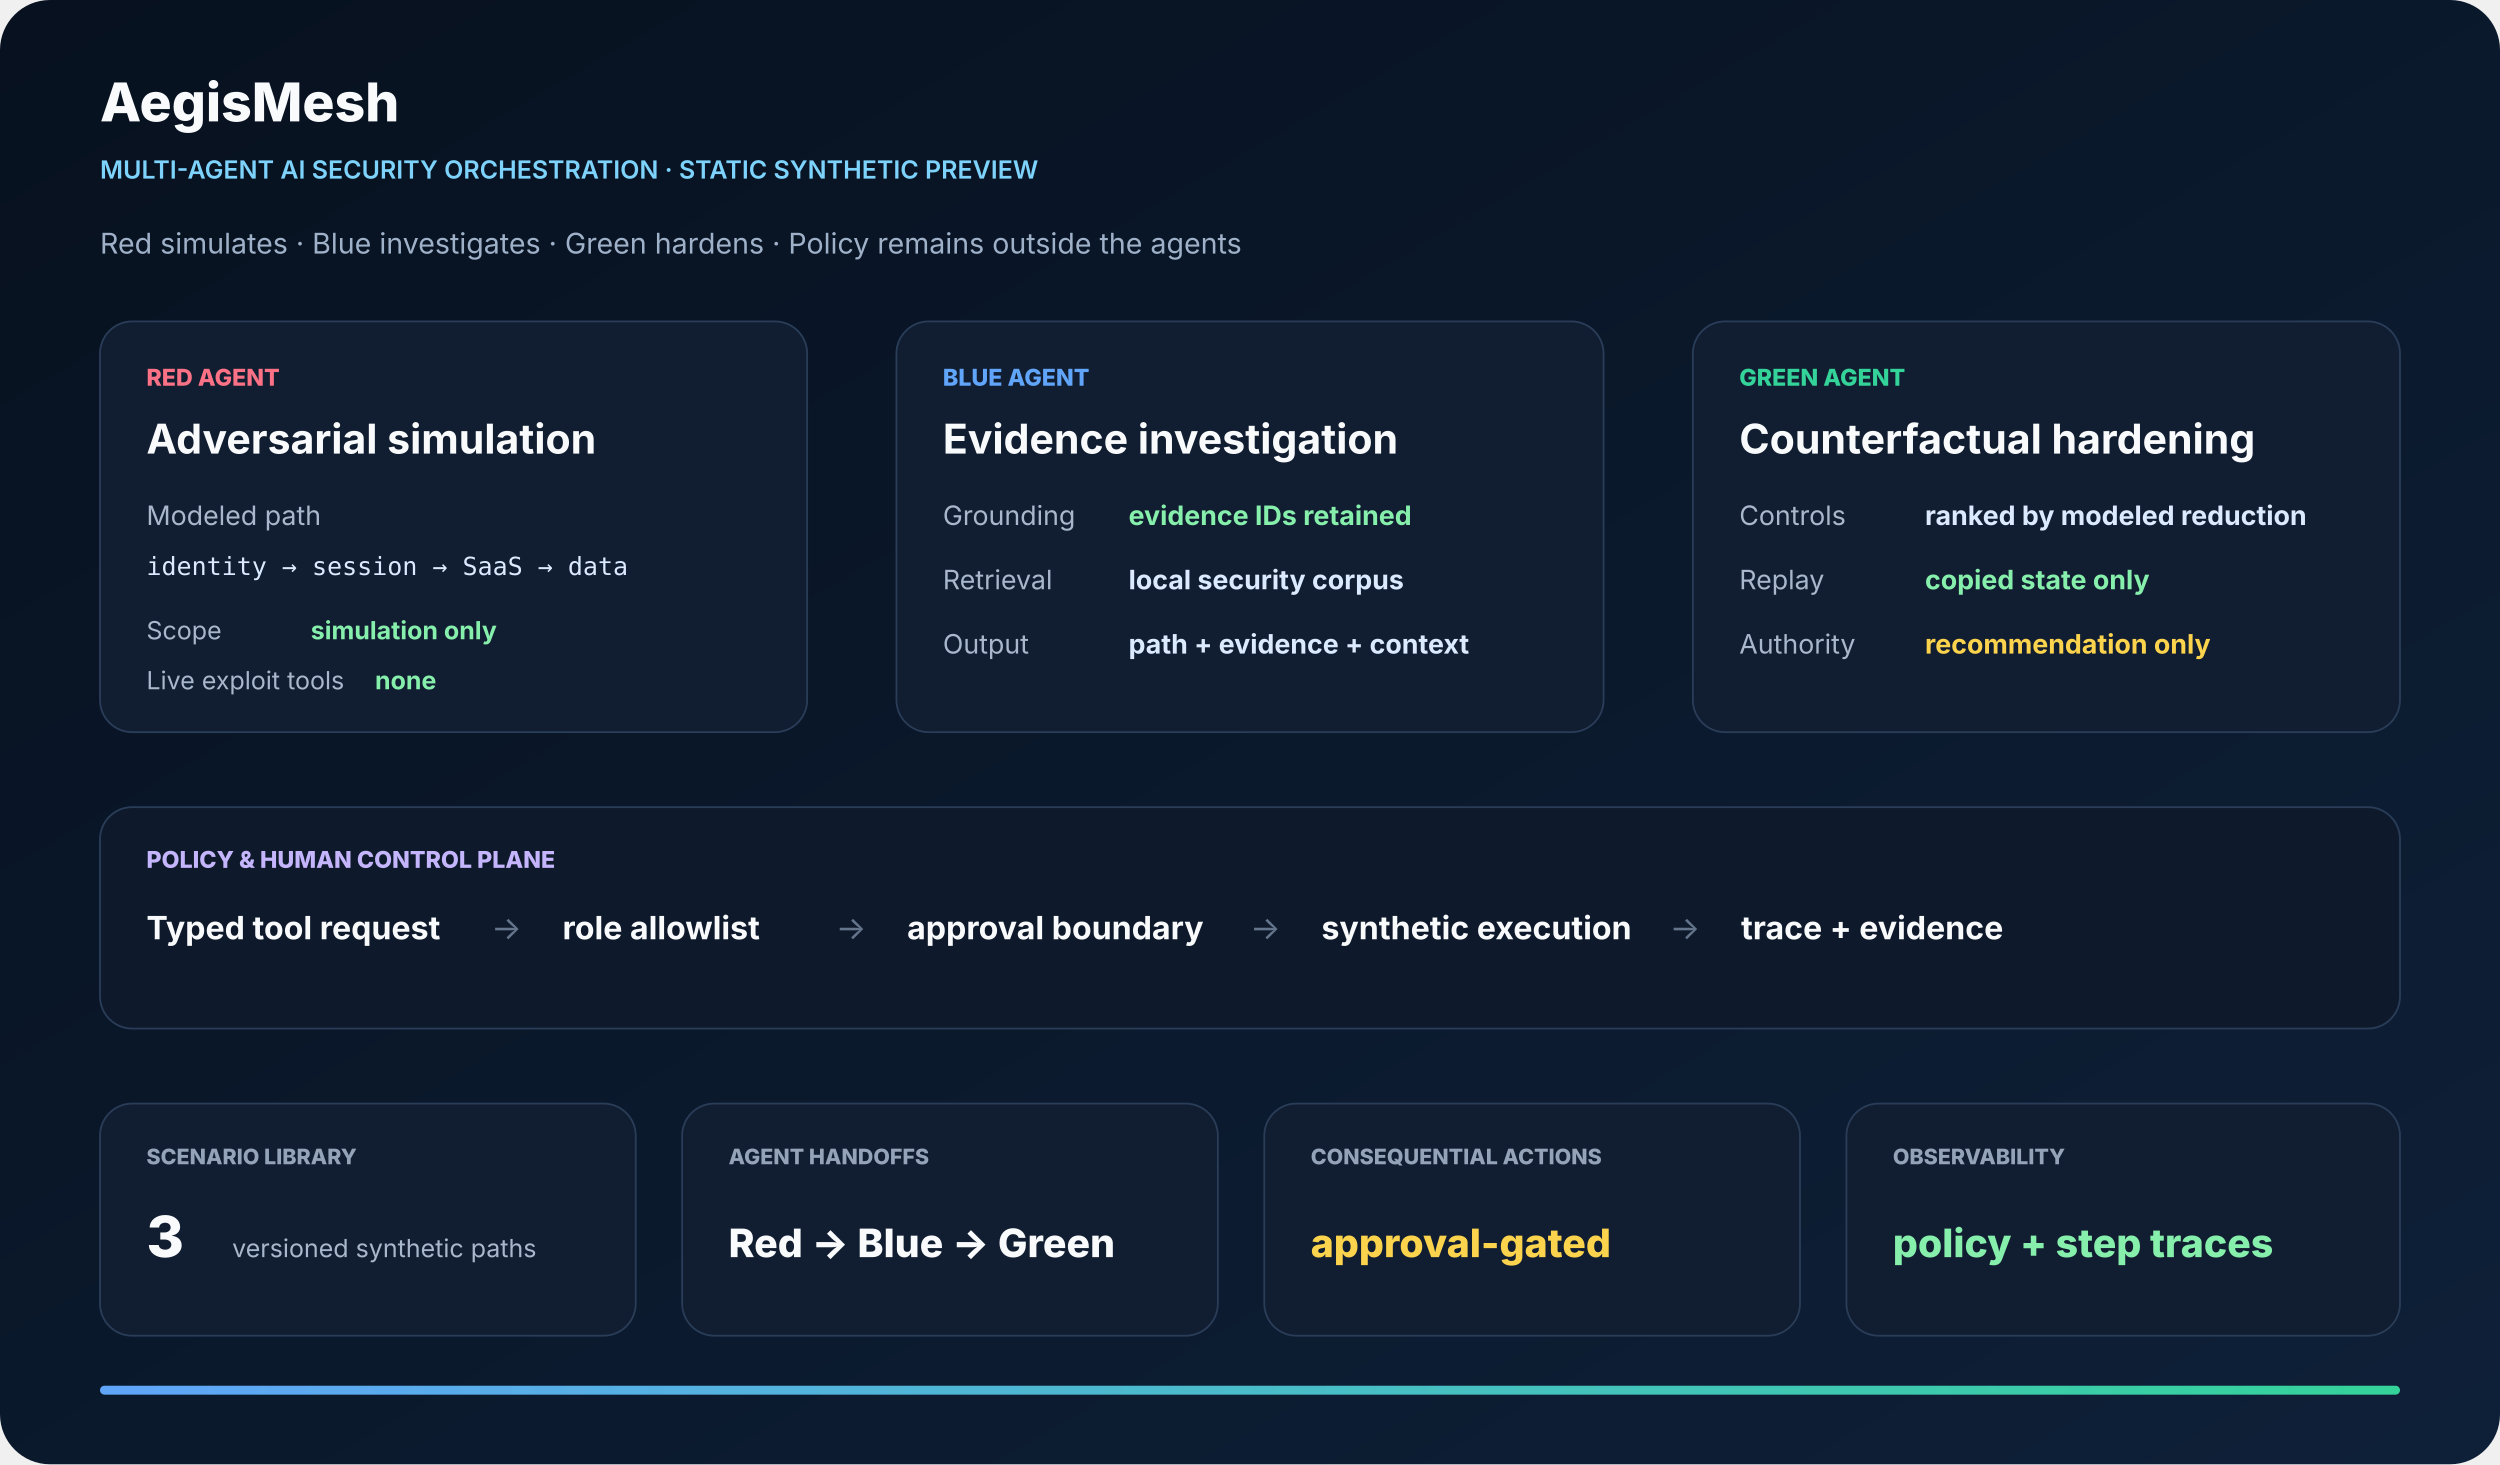
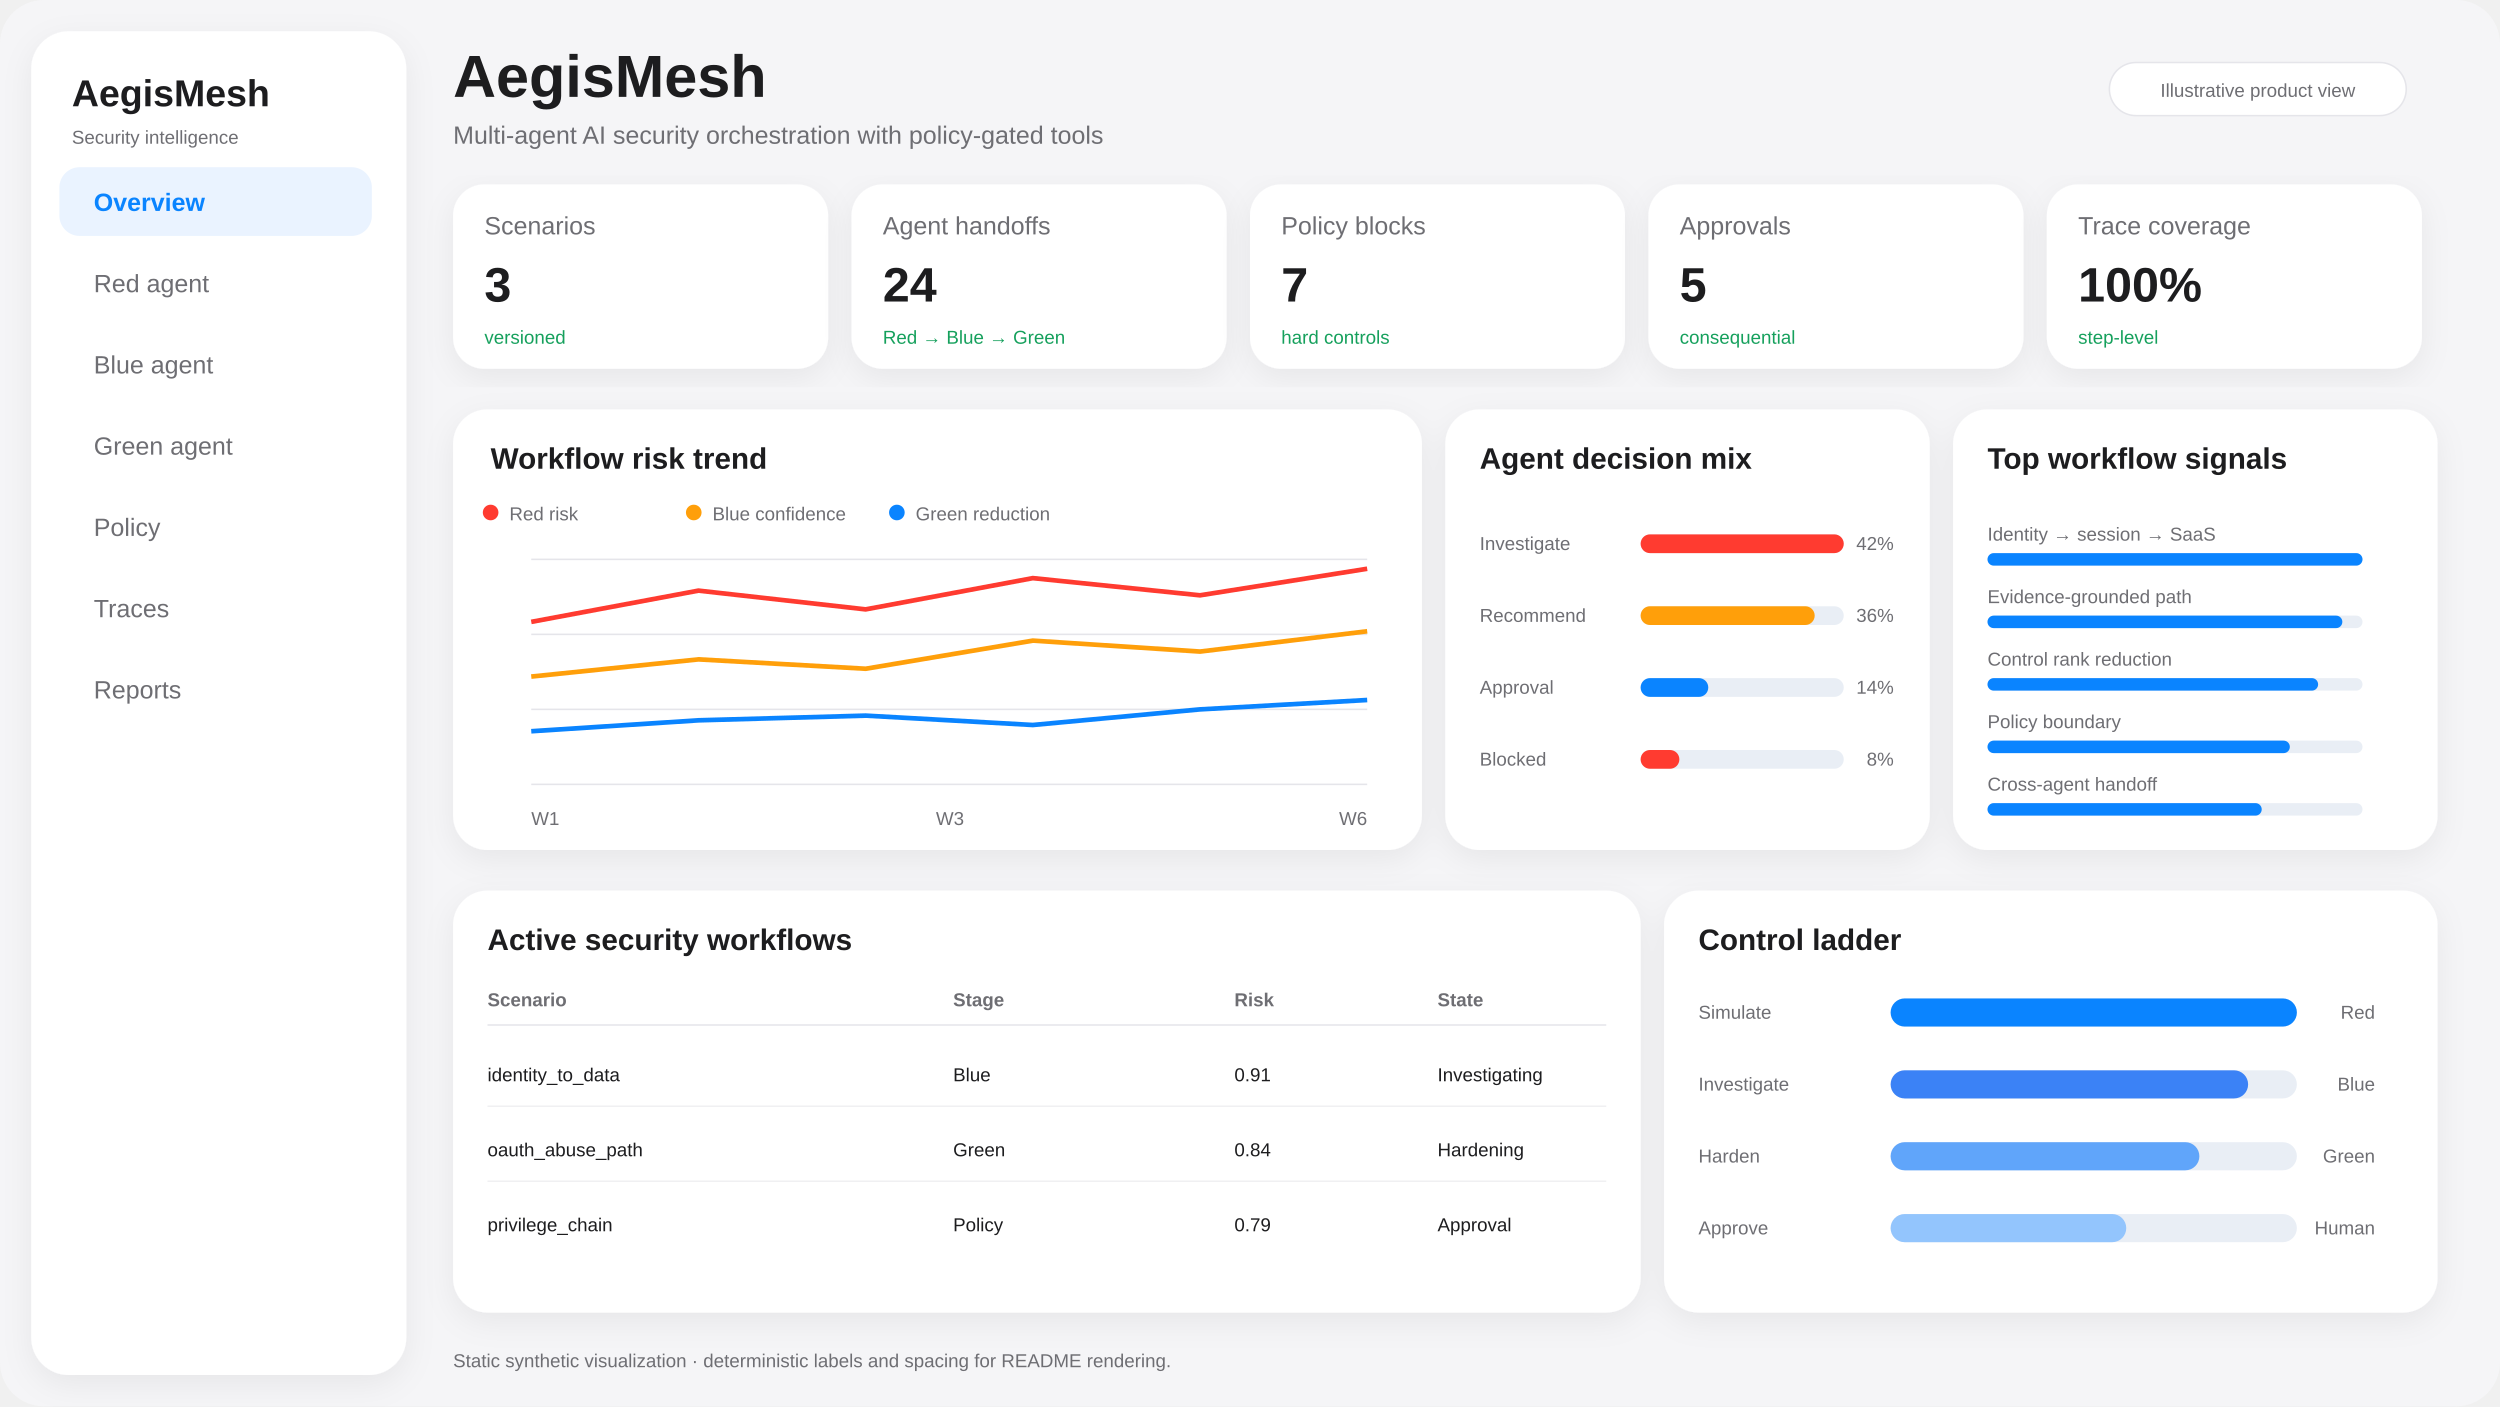
- <svg xmlns="http://www.w3.org/2000/svg" width="1400" height="820" viewBox="0 0 1400 820" role="img" aria-labelledby="title desc">
+ <svg xmlns="http://www.w3.org/2000/svg" width="1600" height="900" viewBox="0 0 1600 900">
  <defs>
-     <linearGradient id="bg" x1="0" y1="0" x2="1" y2="1">
-       <stop stop-color="#07111f" />
-       <stop offset="1" stop-color="#0e2038" />
-     </linearGradient>
-     <linearGradient id="accent" x1="0" y1="0" x2="1" y2="0">
-       <stop stop-color="#60a5fa" />
-       <stop offset="1" stop-color="#34d399" />
-     </linearGradient>
+     <style>text{font-family:-apple-system,BlinkMacSystemFont,"Segoe UI",Arial,sans-serif;fill:#1d1d1f}.m{fill:#6e6e73}.b{fill:#0a84ff}.g{fill:#15a05c}.r{fill:#ff3b30}.o{fill:#ff9f0a}.card{fill:#fff}.grid{stroke:#e5e5ea}.sm{font-size:12px}.md{font-size:16px}.h{font-weight:700}</style>
+     <filter id="s">
+       <feDropShadow dx="0" dy="6" stdDeviation="10" flood-opacity=".06" />
+     </filter>
  </defs>
-   <rect width="1400" height="820" rx="28" fill="url(#bg)" />
-   <text x="56" y="68" font-family="Inter,Arial" font-size="30" font-weight="800" fill="#f8fafc">AegisMesh</text>
-   <text x="56" y="100" font-family="Inter,Arial" font-size="14" font-weight="600" fill="#7dd3fc">MULTI-AGENT AI SECURITY ORCHESTRATION · STATIC SYNTHETIC PREVIEW</text>
-   <text x="56" y="142" font-family="Inter,Arial" font-size="16" fill="#9fb1c8">Red simulates · Blue investigates · Green hardens · Policy remains outside the agents</text>
-   <rect x="56" y="180" width="396" height="230" rx="18" fill="#111d30" stroke="#2a3d58" />
-   <text x="82" y="216" font-family="Inter,Arial" font-size="13" font-weight="800" fill="#fb7185">RED AGENT</text>
-   <text x="82" y="254" font-family="Inter,Arial" font-size="23" font-weight="750" fill="#f8fafc">Adversarial simulation</text>
-   <text x="82" y="294" font-family="Inter,Arial" font-size="15" fill="#a8b7cb">Modeled path</text>
-   <text x="82" y="322" font-family="monospace" font-size="14" fill="#dbeafe">identity → session → SaaS → data</text>
-   <text x="82" y="358" font-family="Inter,Arial" font-size="14" fill="#a8b7cb">Scope</text>
-   <text x="174" y="358" font-family="Inter,Arial" font-size="14" font-weight="700" fill="#86efac">simulation only</text>
-   <text x="82" y="386" font-family="Inter,Arial" font-size="14" fill="#a8b7cb">Live exploit tools</text>
-   <text x="210" y="386" font-family="Inter,Arial" font-size="14" font-weight="700" fill="#86efac">none</text>
-   <rect x="502" y="180" width="396" height="230" rx="18" fill="#111d30" stroke="#2a3d58" />
-   <text x="528" y="216" font-family="Inter,Arial" font-size="13" font-weight="800" fill="#60a5fa">BLUE AGENT</text>
-   <text x="528" y="254" font-family="Inter,Arial" font-size="23" font-weight="750" fill="#f8fafc">Evidence investigation</text>
-   <text x="528" y="294" font-family="Inter,Arial" font-size="15" fill="#a8b7cb">Grounding</text>
-   <text x="632" y="294" font-family="Inter,Arial" font-size="15" font-weight="700" fill="#86efac">evidence IDs retained</text>
-   <text x="528" y="330" font-family="Inter,Arial" font-size="15" fill="#a8b7cb">Retrieval</text>
-   <text x="632" y="330" font-family="Inter,Arial" font-size="15" font-weight="700" fill="#dbeafe">local security corpus</text>
-   <text x="528" y="366" font-family="Inter,Arial" font-size="15" fill="#a8b7cb">Output</text>
-   <text x="632" y="366" font-family="Inter,Arial" font-size="15" font-weight="700" fill="#dbeafe">path + evidence + context</text>
-   <rect x="948" y="180" width="396" height="230" rx="18" fill="#111d30" stroke="#2a3d58" />
-   <text x="974" y="216" font-family="Inter,Arial" font-size="13" font-weight="800" fill="#34d399">GREEN AGENT</text>
-   <text x="974" y="254" font-family="Inter,Arial" font-size="23" font-weight="750" fill="#f8fafc">Counterfactual hardening</text>
-   <text x="974" y="294" font-family="Inter,Arial" font-size="15" fill="#a8b7cb">Controls</text>
-   <text x="1078" y="294" font-family="Inter,Arial" font-size="15" font-weight="700" fill="#dbeafe">ranked by modeled reduction</text>
-   <text x="974" y="330" font-family="Inter,Arial" font-size="15" fill="#a8b7cb">Replay</text>
-   <text x="1078" y="330" font-family="Inter,Arial" font-size="15" font-weight="700" fill="#86efac">copied state only</text>
-   <text x="974" y="366" font-family="Inter,Arial" font-size="15" fill="#a8b7cb">Authority</text>
-   <text x="1078" y="366" font-family="Inter,Arial" font-size="15" font-weight="700" fill="#fcd34d">recommendation only</text>
-   <rect x="56" y="452" width="1288" height="124" rx="18" fill="#0e1a2b" stroke="#2a3d58" />
-   <text x="82" y="486" font-family="Inter,Arial" font-size="13" font-weight="800" fill="#c4b5fd">POLICY &amp; HUMAN CONTROL PLANE</text>
-   <text x="82" y="526" font-family="Inter,Arial" font-size="18" font-weight="700" fill="#f8fafc">Typed tool request</text>
-   <text x="275" y="526" font-family="Inter,Arial" font-size="18" fill="#64748b">→</text>
-   <text x="315" y="526" font-family="Inter,Arial" font-size="18" font-weight="700" fill="#f8fafc">role allowlist</text>
-   <text x="468" y="526" font-family="Inter,Arial" font-size="18" fill="#64748b">→</text>
-   <text x="508" y="526" font-family="Inter,Arial" font-size="18" font-weight="700" fill="#f8fafc">approval boundary</text>
-   <text x="700" y="526" font-family="Inter,Arial" font-size="18" fill="#64748b">→</text>
-   <text x="740" y="526" font-family="Inter,Arial" font-size="18" font-weight="700" fill="#f8fafc">synthetic execution</text>
-   <text x="935" y="526" font-family="Inter,Arial" font-size="18" fill="#64748b">→</text>
-   <text x="975" y="526" font-family="Inter,Arial" font-size="18" font-weight="700" fill="#f8fafc">trace + evidence</text>
-   <rect x="56" y="618" width="300" height="130" rx="18" fill="#111d30" stroke="#2a3d58" />
-   <text x="82" y="652" font-family="Inter,Arial" font-size="12" font-weight="800" fill="#94a3b8">SCENARIO LIBRARY</text>
-   <text x="82" y="704" font-family="Inter,Arial" font-size="32" font-weight="800" fill="#f8fafc">3</text>
-   <text x="130" y="704" font-family="Inter,Arial" font-size="14" fill="#a8b7cb">versioned synthetic paths</text>
-   <rect x="382" y="618" width="300" height="130" rx="18" fill="#111d30" stroke="#2a3d58" />
-   <text x="408" y="652" font-family="Inter,Arial" font-size="12" font-weight="800" fill="#94a3b8">AGENT HANDOFFS</text>
-   <text x="408" y="704" font-family="Inter,Arial" font-size="22" font-weight="800" fill="#f8fafc">Red → Blue → Green</text>
-   <rect x="708" y="618" width="300" height="130" rx="18" fill="#111d30" stroke="#2a3d58" />
-   <text x="734" y="652" font-family="Inter,Arial" font-size="12" font-weight="800" fill="#94a3b8">CONSEQUENTIAL ACTIONS</text>
-   <text x="734" y="704" font-family="Inter,Arial" font-size="22" font-weight="800" fill="#fcd34d">approval-gated</text>
-   <rect x="1034" y="618" width="310" height="130" rx="18" fill="#111d30" stroke="#2a3d58" />
-   <text x="1060" y="652" font-family="Inter,Arial" font-size="12" font-weight="800" fill="#94a3b8">OBSERVABILITY</text>
-   <text x="1060" y="704" font-family="Inter,Arial" font-size="22" font-weight="800" fill="#86efac">policy + step traces</text>
-   <rect x="56" y="776" width="1288" height="5" rx="2.5" fill="url(#accent)" />
+   <rect width="1600" height="900" rx="28" fill="#f5f5f7" />
+   <rect x="20" y="20" width="240" height="860" rx="24" class="card" filter="url(#s)" />
+   <text x="46" y="68" font-size="24" class="h">AegisMesh</text>
+   <text x="46" y="92" class="m sm">Security intelligence</text>
+   <rect x="38" y="107" width="200" height="44" rx="13" fill="#eaf3ff" />
+   <text x="60" y="135" class="b md h">Overview</text>
+   <text x="60" y="187" class="m md">Red agent</text>
+   <text x="60" y="239" class="m md">Blue agent</text>
+   <text x="60" y="291" class="m md">Green agent</text>
+   <text x="60" y="343" class="m md">Policy</text>
+   <text x="60" y="395" class="m md">Traces</text>
+   <text x="60" y="447" class="m md">Reports</text>
+   <text x="290" y="62" font-size="38" class="h">AegisMesh</text>
+   <text x="290" y="92" class="m md">Multi-agent AI security orchestration with policy-gated tools</text>
+   <rect x="1350" y="40" width="190" height="34" rx="17" fill="#fff" stroke="#e5e5ea" />
+   <text x="1445" y="62" text-anchor="middle" class="m sm">Illustrative product view</text>
+   <g filter="url(#s)">
+     <rect x="290" y="118" width="240" height="118" rx="20" class="card" />
+   </g>
+   <text x="310" y="150" class="m md">Scenarios</text>
+   <text x="310" y="193" font-size="31" class="h">3</text>
+   <text x="310" y="220" class="g sm">versioned</text>
+   <g filter="url(#s)">
+     <rect x="545" y="118" width="240" height="118" rx="20" class="card" />
+   </g>
+   <text x="565" y="150" class="m md">Agent handoffs</text>
+   <text x="565" y="193" font-size="31" class="h">24</text>
+   <text x="565" y="220" class="g sm">Red → Blue → Green</text>
+   <g filter="url(#s)">
+     <rect x="800" y="118" width="240" height="118" rx="20" class="card" />
+   </g>
+   <text x="820" y="150" class="m md">Policy blocks</text>
+   <text x="820" y="193" font-size="31" class="h">7</text>
+   <text x="820" y="220" class="g sm">hard controls</text>
+   <g filter="url(#s)">
+     <rect x="1055" y="118" width="240" height="118" rx="20" class="card" />
+   </g>
+   <text x="1075" y="150" class="m md">Approvals</text>
+   <text x="1075" y="193" font-size="31" class="h">5</text>
+   <text x="1075" y="220" class="g sm">consequential</text>
+   <g filter="url(#s)">
+     <rect x="1310" y="118" width="240" height="118" rx="20" class="card" />
+   </g>
+   <text x="1330" y="150" class="m md">Trace coverage</text>
+   <text x="1330" y="193" font-size="31" class="h">100%</text>
+   <text x="1330" y="220" class="g sm">step-level</text>
+   <g filter="url(#s)">
+     <rect x="290" y="262" width="620" height="282" rx="22" class="card" />
+     <rect x="925" y="262" width="310" height="282" rx="22" class="card" />
+     <rect x="1250" y="262" width="310" height="282" rx="22" class="card" />
+   </g>
+   <text x="314" y="300" font-size="19" class="h">Workflow risk trend</text>
+   <circle cx="314" cy="328" r="5" fill="#ff3b30" />
+   <text x="326" y="333" class="m sm">Red risk</text>
+   <circle cx="444" cy="328" r="5" fill="#ff9f0a" />
+   <text x="456" y="333" class="m sm">Blue confidence</text>
+   <circle cx="574" cy="328" r="5" fill="#0a84ff" />
+   <text x="586" y="333" class="m sm">Green reduction</text>
+   <line x1="340" y1="358" x2="875" y2="358" class="grid" />
+   <line x1="340" y1="406" x2="875" y2="406" class="grid" />
+   <line x1="340" y1="454" x2="875" y2="454" class="grid" />
+   <line x1="340" y1="502" x2="875" y2="502" class="grid" />
+   <polyline points="340,398 447,378 554,390 661,370 768,381 875,364" fill="none" stroke="#ff3b30" stroke-width="3" />
+   <polyline points="340,433 447,422 554,428 661,410 768,417 875,404" fill="none" stroke="#ff9f0a" stroke-width="3" />
+   <polyline points="340,468 447,461 554,458 661,464 768,454 875,448" fill="none" stroke="#0a84ff" stroke-width="3" />
+   <text x="340" y="528" class="m sm">W1</text>
+   <text x="608" y="528" text-anchor="middle" class="m sm">W3</text>
+   <text x="875" y="528" text-anchor="end" class="m sm">W6</text>
+   <text x="947" y="300" font-size="19" class="h">Agent decision mix</text>
+   <text x="947" y="352" class="m sm">Investigate</text>
+   <rect x="1050" y="342" width="130" height="12" rx="6" fill="#e9eef5" />
+   <rect x="1050" y="342" width="130" height="12" rx="6" fill="#ff3b30" />
+   <text x="1212" y="352" text-anchor="end" class="m sm">42%</text>
+   <text x="947" y="398" class="m sm">Recommend</text>
+   <rect x="1050" y="388" width="130" height="12" rx="6" fill="#e9eef5" />
+   <rect x="1050" y="388" width="111.4" height="12" rx="6" fill="#ff9f0a" />
+   <text x="1212" y="398" text-anchor="end" class="m sm">36%</text>
+   <text x="947" y="444" class="m sm">Approval</text>
+   <rect x="1050" y="434" width="130" height="12" rx="6" fill="#e9eef5" />
+   <rect x="1050" y="434" width="43.3" height="12" rx="6" fill="#0a84ff" />
+   <text x="1212" y="444" text-anchor="end" class="m sm">14%</text>
+   <text x="947" y="490" class="m sm">Blocked</text>
+   <rect x="1050" y="480" width="130" height="12" rx="6" fill="#e9eef5" />
+   <rect x="1050" y="480" width="24.8" height="12" rx="6" fill="#ff3b30" />
+   <text x="1212" y="490" text-anchor="end" class="m sm">8%</text>
+   <text x="1272" y="300" font-size="19" class="h">Top workflow signals</text>
+   <text x="1272" y="346" class="m sm">Identity → session → SaaS</text>
+   <rect x="1272" y="354" width="240" height="8" rx="4" fill="#e9eef5" />
+   <rect x="1272" y="354" width="240" height="8" rx="4" fill="#0a84ff" />
+   <text x="1272" y="386" class="m sm">Evidence-grounded path</text>
+   <rect x="1272" y="394" width="240" height="8" rx="4" fill="#e9eef5" />
+   <rect x="1272" y="394" width="227.1" height="8" rx="4" fill="#0a84ff" />
+   <text x="1272" y="426" class="m sm">Control rank reduction</text>
+   <rect x="1272" y="434" width="240" height="8" rx="4" fill="#e9eef5" />
+   <rect x="1272" y="434" width="211.6" height="8" rx="4" fill="#0a84ff" />
+   <text x="1272" y="466" class="m sm">Policy boundary</text>
+   <rect x="1272" y="474" width="240" height="8" rx="4" fill="#e9eef5" />
+   <rect x="1272" y="474" width="193.5" height="8" rx="4" fill="#0a84ff" />
+   <text x="1272" y="506" class="m sm">Cross-agent handoff</text>
+   <rect x="1272" y="514" width="240" height="8" rx="4" fill="#e9eef5" />
+   <rect x="1272" y="514" width="175.5" height="8" rx="4" fill="#0a84ff" />
+   <g filter="url(#s)">
+     <rect x="290" y="570" width="760" height="270" rx="22" class="card" />
+     <rect x="1065" y="570" width="495" height="270" rx="22" class="card" />
+   </g>
+   <text x="312" y="608" font-size="19" class="h">Active security workflows</text>
+   <text x="312" y="644" class="m sm h">Scenario</text>
+   <text x="610" y="644" class="m sm h">Stage</text>
+   <text x="790" y="644" class="m sm h">Risk</text>
+   <text x="920" y="644" class="m sm h">State</text>
+   <line x1="312" y1="656" x2="1028" y2="656" class="grid" />
+   <text x="312" y="692" class="sm">identity_to_data</text>
+   <text x="610" y="692" class="sm">Blue</text>
+   <text x="790" y="692" class="sm">0.91</text>
+   <text x="920" y="692" class="sm">Investigating</text>
+   <line x1="312" y1="708" x2="1028" y2="708" stroke="#f0f0f2" />
+   <text x="312" y="740" class="sm">oauth_abuse_path</text>
+   <text x="610" y="740" class="sm">Green</text>
+   <text x="790" y="740" class="sm">0.84</text>
+   <text x="920" y="740" class="sm">Hardening</text>
+   <line x1="312" y1="756" x2="1028" y2="756" stroke="#f0f0f2" />
+   <text x="312" y="788" class="sm">privilege_chain</text>
+   <text x="610" y="788" class="sm">Policy</text>
+   <text x="790" y="788" class="sm">0.79</text>
+   <text x="920" y="788" class="sm">Approval</text>
+   <text x="1087" y="608" font-size="19" class="h">Control ladder</text>
+   <text x="1087" y="652" class="m sm">Simulate</text>
+   <rect x="1210" y="639" width="260" height="18" rx="9" fill="#e9eef5" />
+   <rect x="1210" y="639" width="260" height="18" rx="9" fill="#0a84ff" />
+   <text x="1520" y="652" text-anchor="end" class="m sm">Red</text>
+   <text x="1087" y="698" class="m sm">Investigate</text>
+   <rect x="1210" y="685" width="260" height="18" rx="9" fill="#e9eef5" />
+   <rect x="1210" y="685" width="228.8" height="18" rx="9" fill="#3b82f6" />
+   <text x="1520" y="698" text-anchor="end" class="m sm">Blue</text>
+   <text x="1087" y="744" class="m sm">Harden</text>
+   <rect x="1210" y="731" width="260" height="18" rx="9" fill="#e9eef5" />
+   <rect x="1210" y="731" width="197.6" height="18" rx="9" fill="#60a5fa" />
+   <text x="1520" y="744" text-anchor="end" class="m sm">Green</text>
+   <text x="1087" y="790" class="m sm">Approve</text>
+   <rect x="1210" y="777" width="260" height="18" rx="9" fill="#e9eef5" />
+   <rect x="1210" y="777" width="150.8" height="18" rx="9" fill="#93c5fd" />
+   <text x="1520" y="790" text-anchor="end" class="m sm">Human</text>
+   <text x="290" y="875" class="m sm">Static synthetic visualization · deterministic labels and spacing for README rendering.</text>
</svg>
